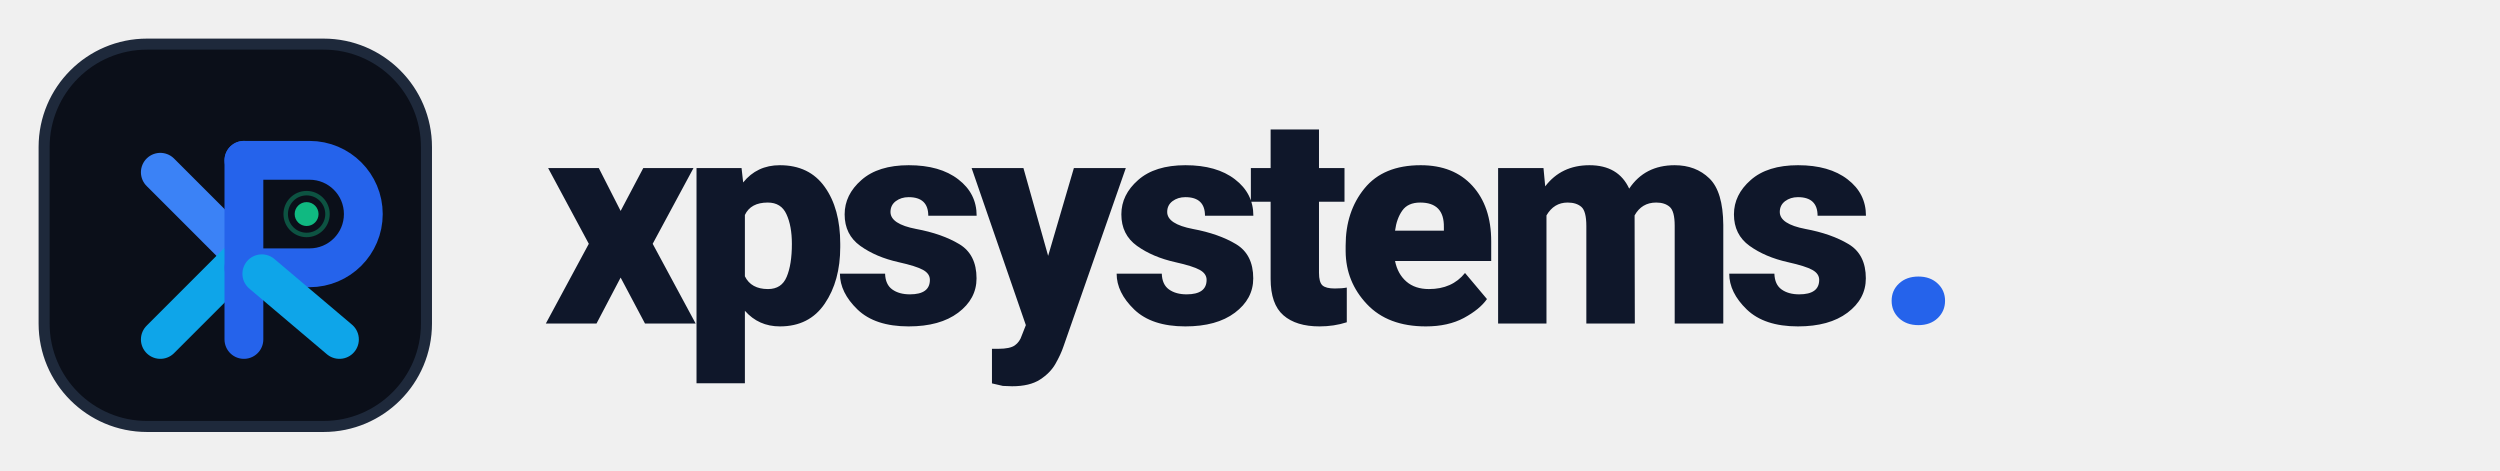
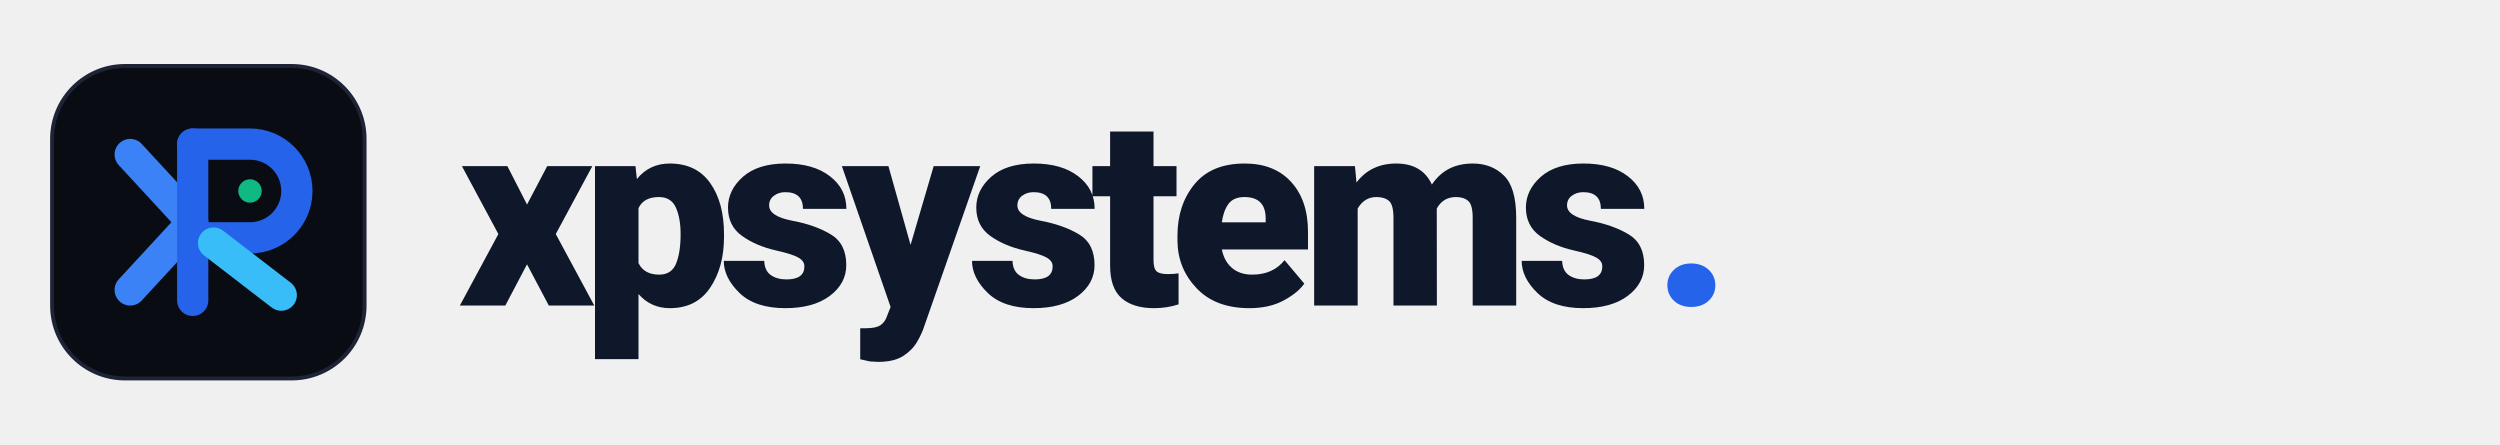
- <svg xmlns="http://www.w3.org/2000/svg" viewBox="0 0 340 64" width="100%" height="100%" fill="none">
+ <svg xmlns="http://www.w3.org/2000/svg" viewBox="0 0 360 64" width="100%" height="100%" fill="none">
  <defs>
    <style>
-       .logo-bg { fill: #0b0f19; stroke: #1e293b; stroke-width: 1.5px; }
-       .logo-b1 { stroke: #3b82f6; }
-       .logo-b2 { stroke: #0ea5e9; }
-       .logo-p { stroke: #2563eb; fill: none; }
-       .logo-dot { fill: #10b981; }
-       .logo-ring { stroke: #10b981; stroke-width: 1.5px; stroke-opacity: 0.4; fill: none; }
+       .logo-icon-bg { fill: #0a0c14; stroke: #1e2436; stroke-width: 1.5px; }
+       .logo-icon-x1 { stroke: #3b82f6; stroke-width: 12px; stroke-linecap: round; stroke-linejoin: round; }
+       .logo-icon-p  { stroke: #2563eb; stroke-width: 12px; stroke-linecap: round; stroke-linejoin: round; fill: none; }
+       .logo-icon-x2 { stroke: #38bdf8; stroke-width: 12px; stroke-linecap: round; stroke-linejoin: round; }
+       .logo-icon-node { fill: #10b981; }
      .logo-text {
-         font-family: -apple-system, BlinkMacSystemFont, "Segoe UI", Roboto, "Inter", Helvetica, Arial, sans-serif;
-         font-size: 40px;
-         font-weight: 900;
+         font-family: -apple-system, BlinkMacSystemFont, "Segoe UI", Roboto, "Inter", "Helvetica Neue", Arial, sans-serif;
+         font-size: 38px;
+         font-weight: 800;
        letter-spacing: -0.045em;
        fill: #0f172a;
      }
-       .logo-text-accent { fill: #2563eb; }
-       .logo-badge-rect { fill: rgba(37, 99, 235, 0.1); stroke: rgba(37, 99, 235, 0.3); stroke-width: 1; }
-       .logo-badge-text {
-         font-family: ui-monospace, SFMono-Regular, Menlo, Monaco, Consolas, monospace;
-         font-size: 10px;
-         font-weight: 700;
-         fill: #2563eb;
-         letter-spacing: 0.05em;
+       .logo-dot { fill: #2563eb; }
+       @media (prefers-color-scheme: dark) {
+         .logo-icon-bg { fill: #0a0c14; stroke: #1e2436; }
+         .logo-text { fill: #f8fafc; }
+         .logo-dot { fill: #38bdf8; }
      }
-       @media (prefers-color-scheme: dark) {
-         .logo-bg { fill: #0f172a; stroke: #334155; }
-         .logo-text { fill: #f8fafc; }
-         .logo-text-accent { fill: #38bdf8; }
-         .logo-badge-rect { fill: rgba(56, 189, 248, 0.12); stroke: rgba(56, 189, 248, 0.3); }
-         .logo-badge-text { fill: #38bdf8; }
+       @media (prefers-color-scheme: light) {
+         .logo-icon-bg { fill: #ffffff; stroke: #cbd5e1; }
+         .logo-icon-x1 { stroke: #2563eb; }
+         .logo-icon-p  { stroke: #1d4ed8; }
+         .logo-icon-x2 { stroke: #0284c7; }
      }
    </style>
  </defs>
-   <g transform="translate(4, 4)">
-     <rect class="logo-bg" x="2" y="2" width="52" height="52" rx="14" />
-     <g stroke-linecap="round" stroke-linejoin="round" transform="translate(4, 4) scale(0.406)">
-       <path class="logo-b1" d="M34 38L62 66" stroke-width="13" />
-       <path class="logo-b2" d="M34 94L62 66" stroke-width="13" />
-       <path class="logo-p" d="M62 34V94" stroke-width="13" />
-       <path class="logo-p" d="M62 34H84C93.94 34 102 42.06 102 52C102 61.94 93.94 70 84 70H62" stroke-width="13" />
-       <path class="logo-b2" d="M68 72L94 94" stroke-width="13" />
-       <circle class="logo-ring" cx="83" cy="52" r="7" />
-       <circle class="logo-dot" cx="83" cy="52" r="4" />
+   <g transform="translate(6, 8) scale(0.375)">
+     <rect class="logo-icon-bg" x="4" y="4" width="120" height="120" rx="28" />
+     <g>
+       <path class="logo-icon-x1" d="M34 38L58 64L34 90" />
+       <path class="logo-icon-p" d="M58 34V94" />
+       <path class="logo-icon-p" d="M58 34H80C89.94 34 98 42.06 98 52C98 61.94 89.94 70 80 70H58" />
+       <path class="logo-icon-x2" d="M66 72L92 92" />
+       <circle class="logo-icon-node" cx="80" cy="52" r="4.5" />
    </g>
  </g>
-   <text x="74" y="44" class="logo-text">xpsystems<tspan class="logo-text-accent">.</tspan>
+   <text x="66" y="44" class="logo-text">xpsystems<tspan class="logo-dot">.</tspan>
  </text>
</svg>
